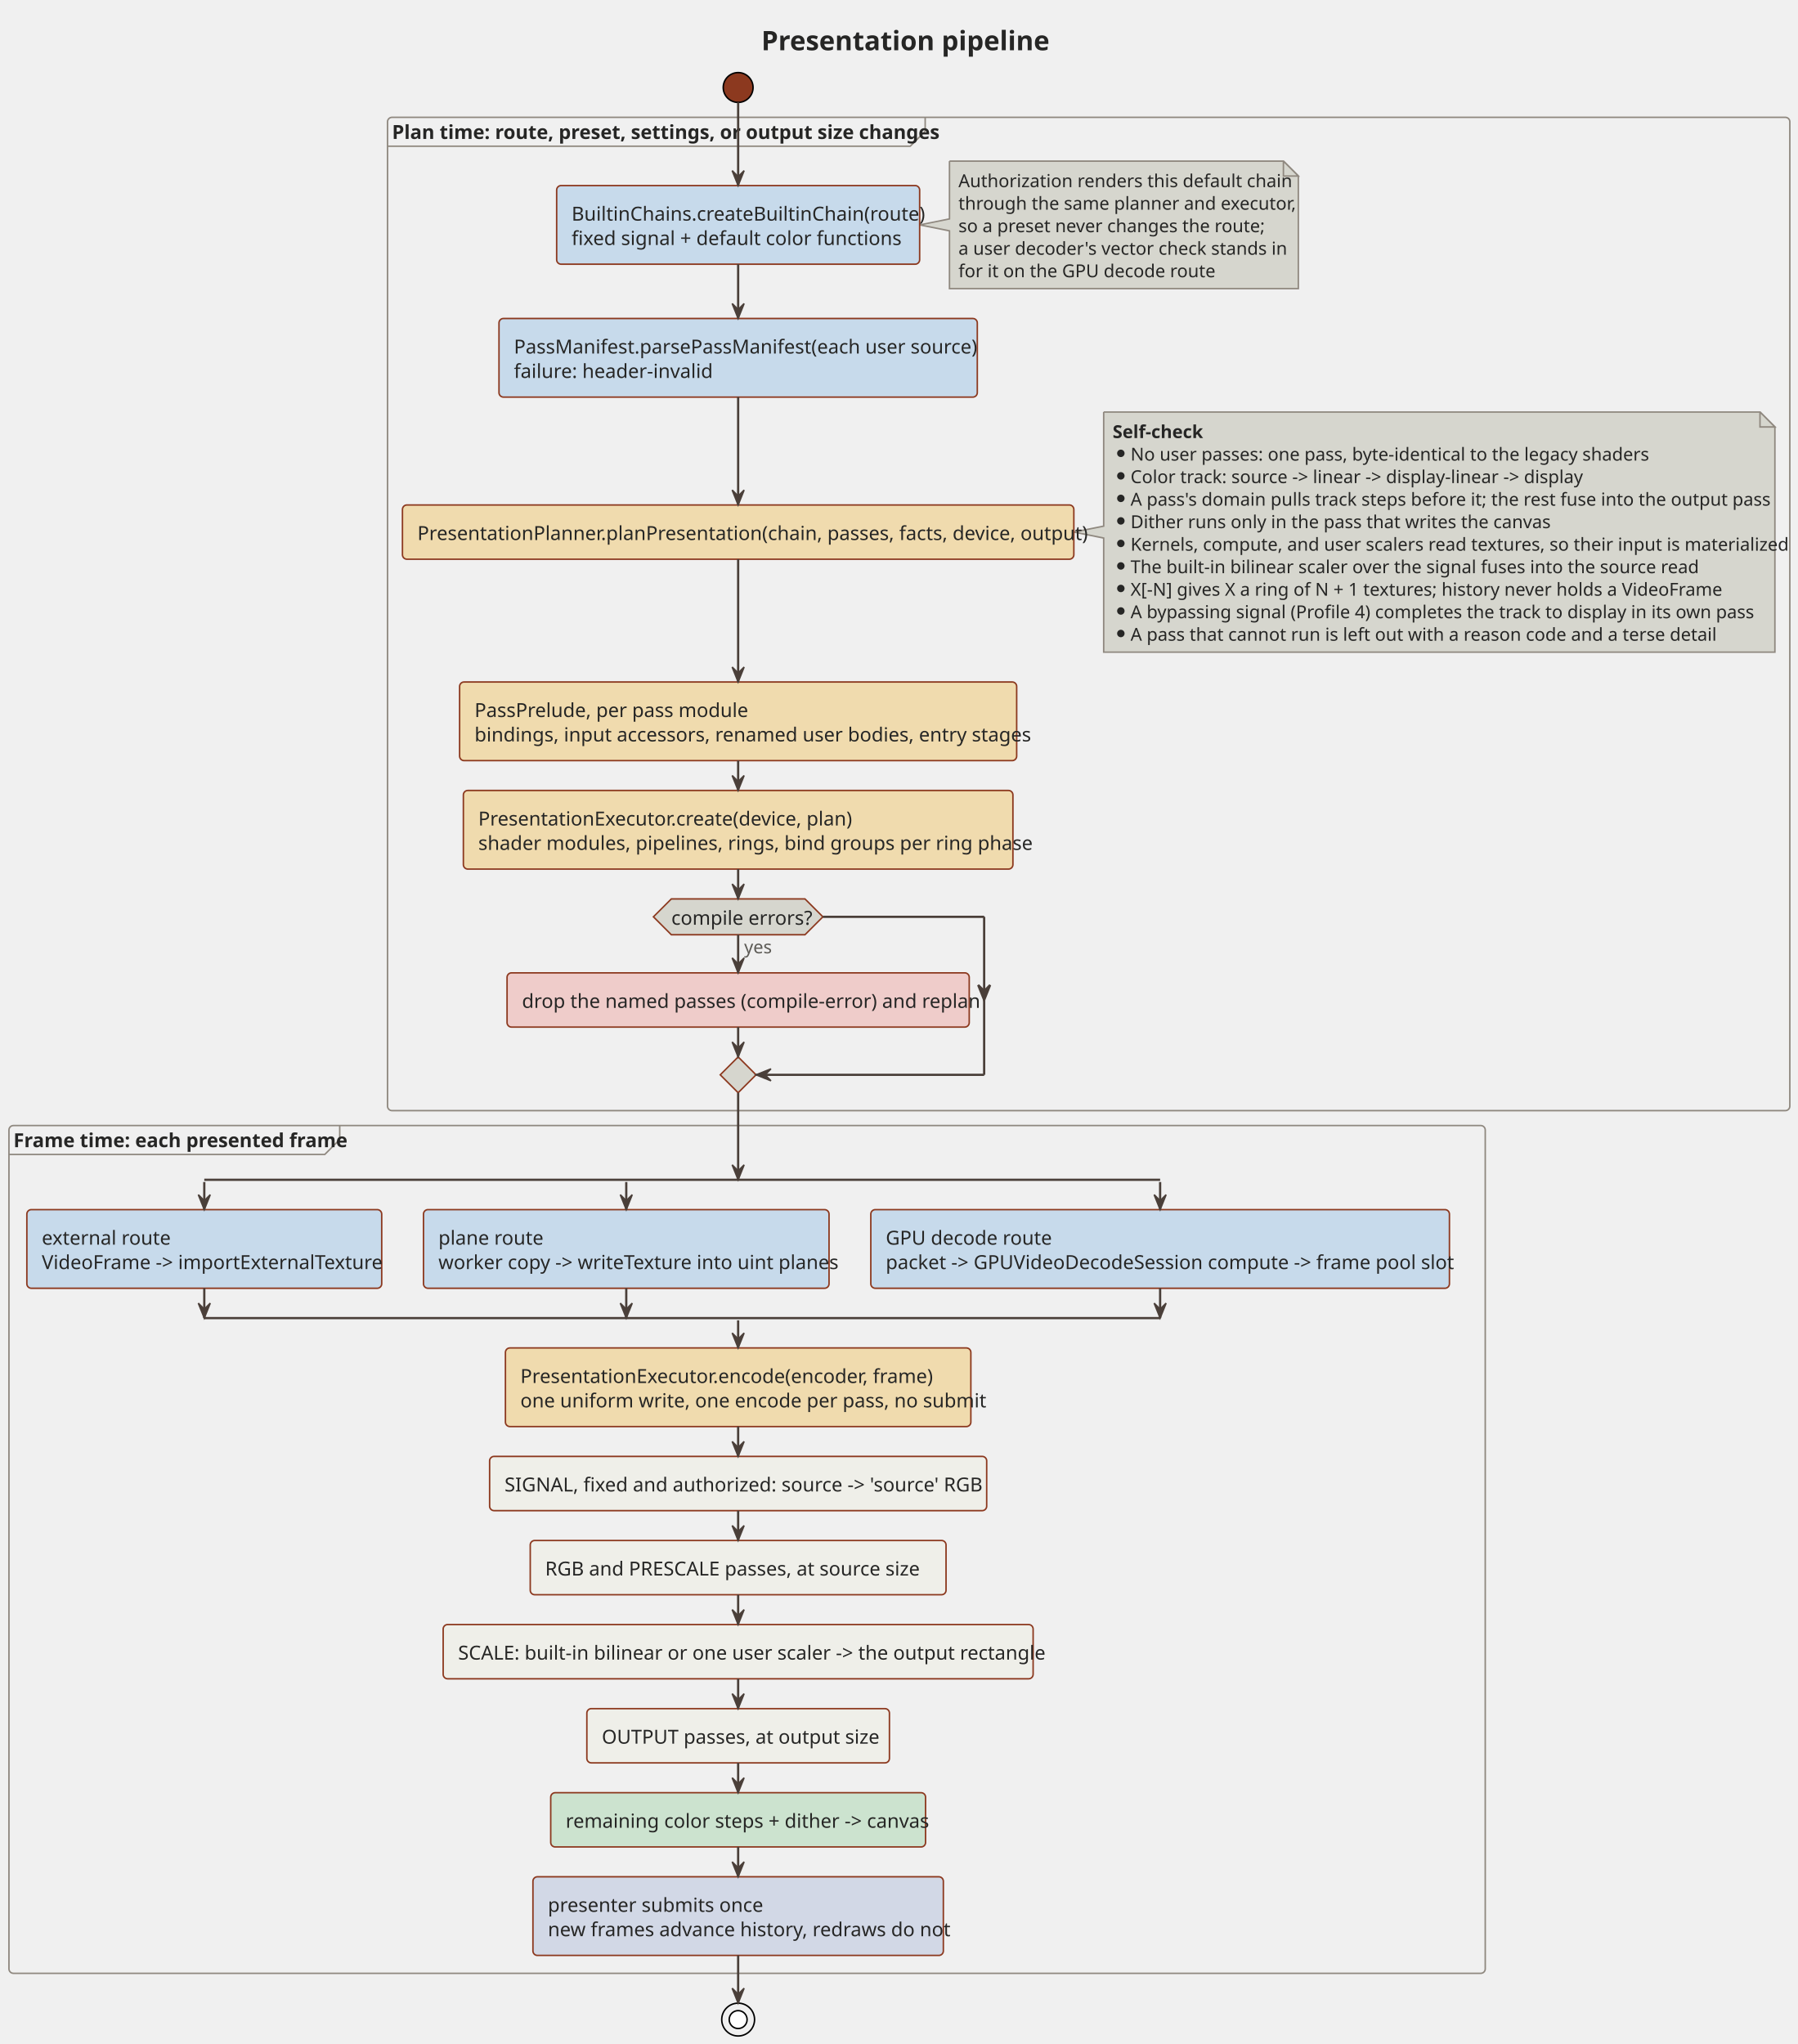
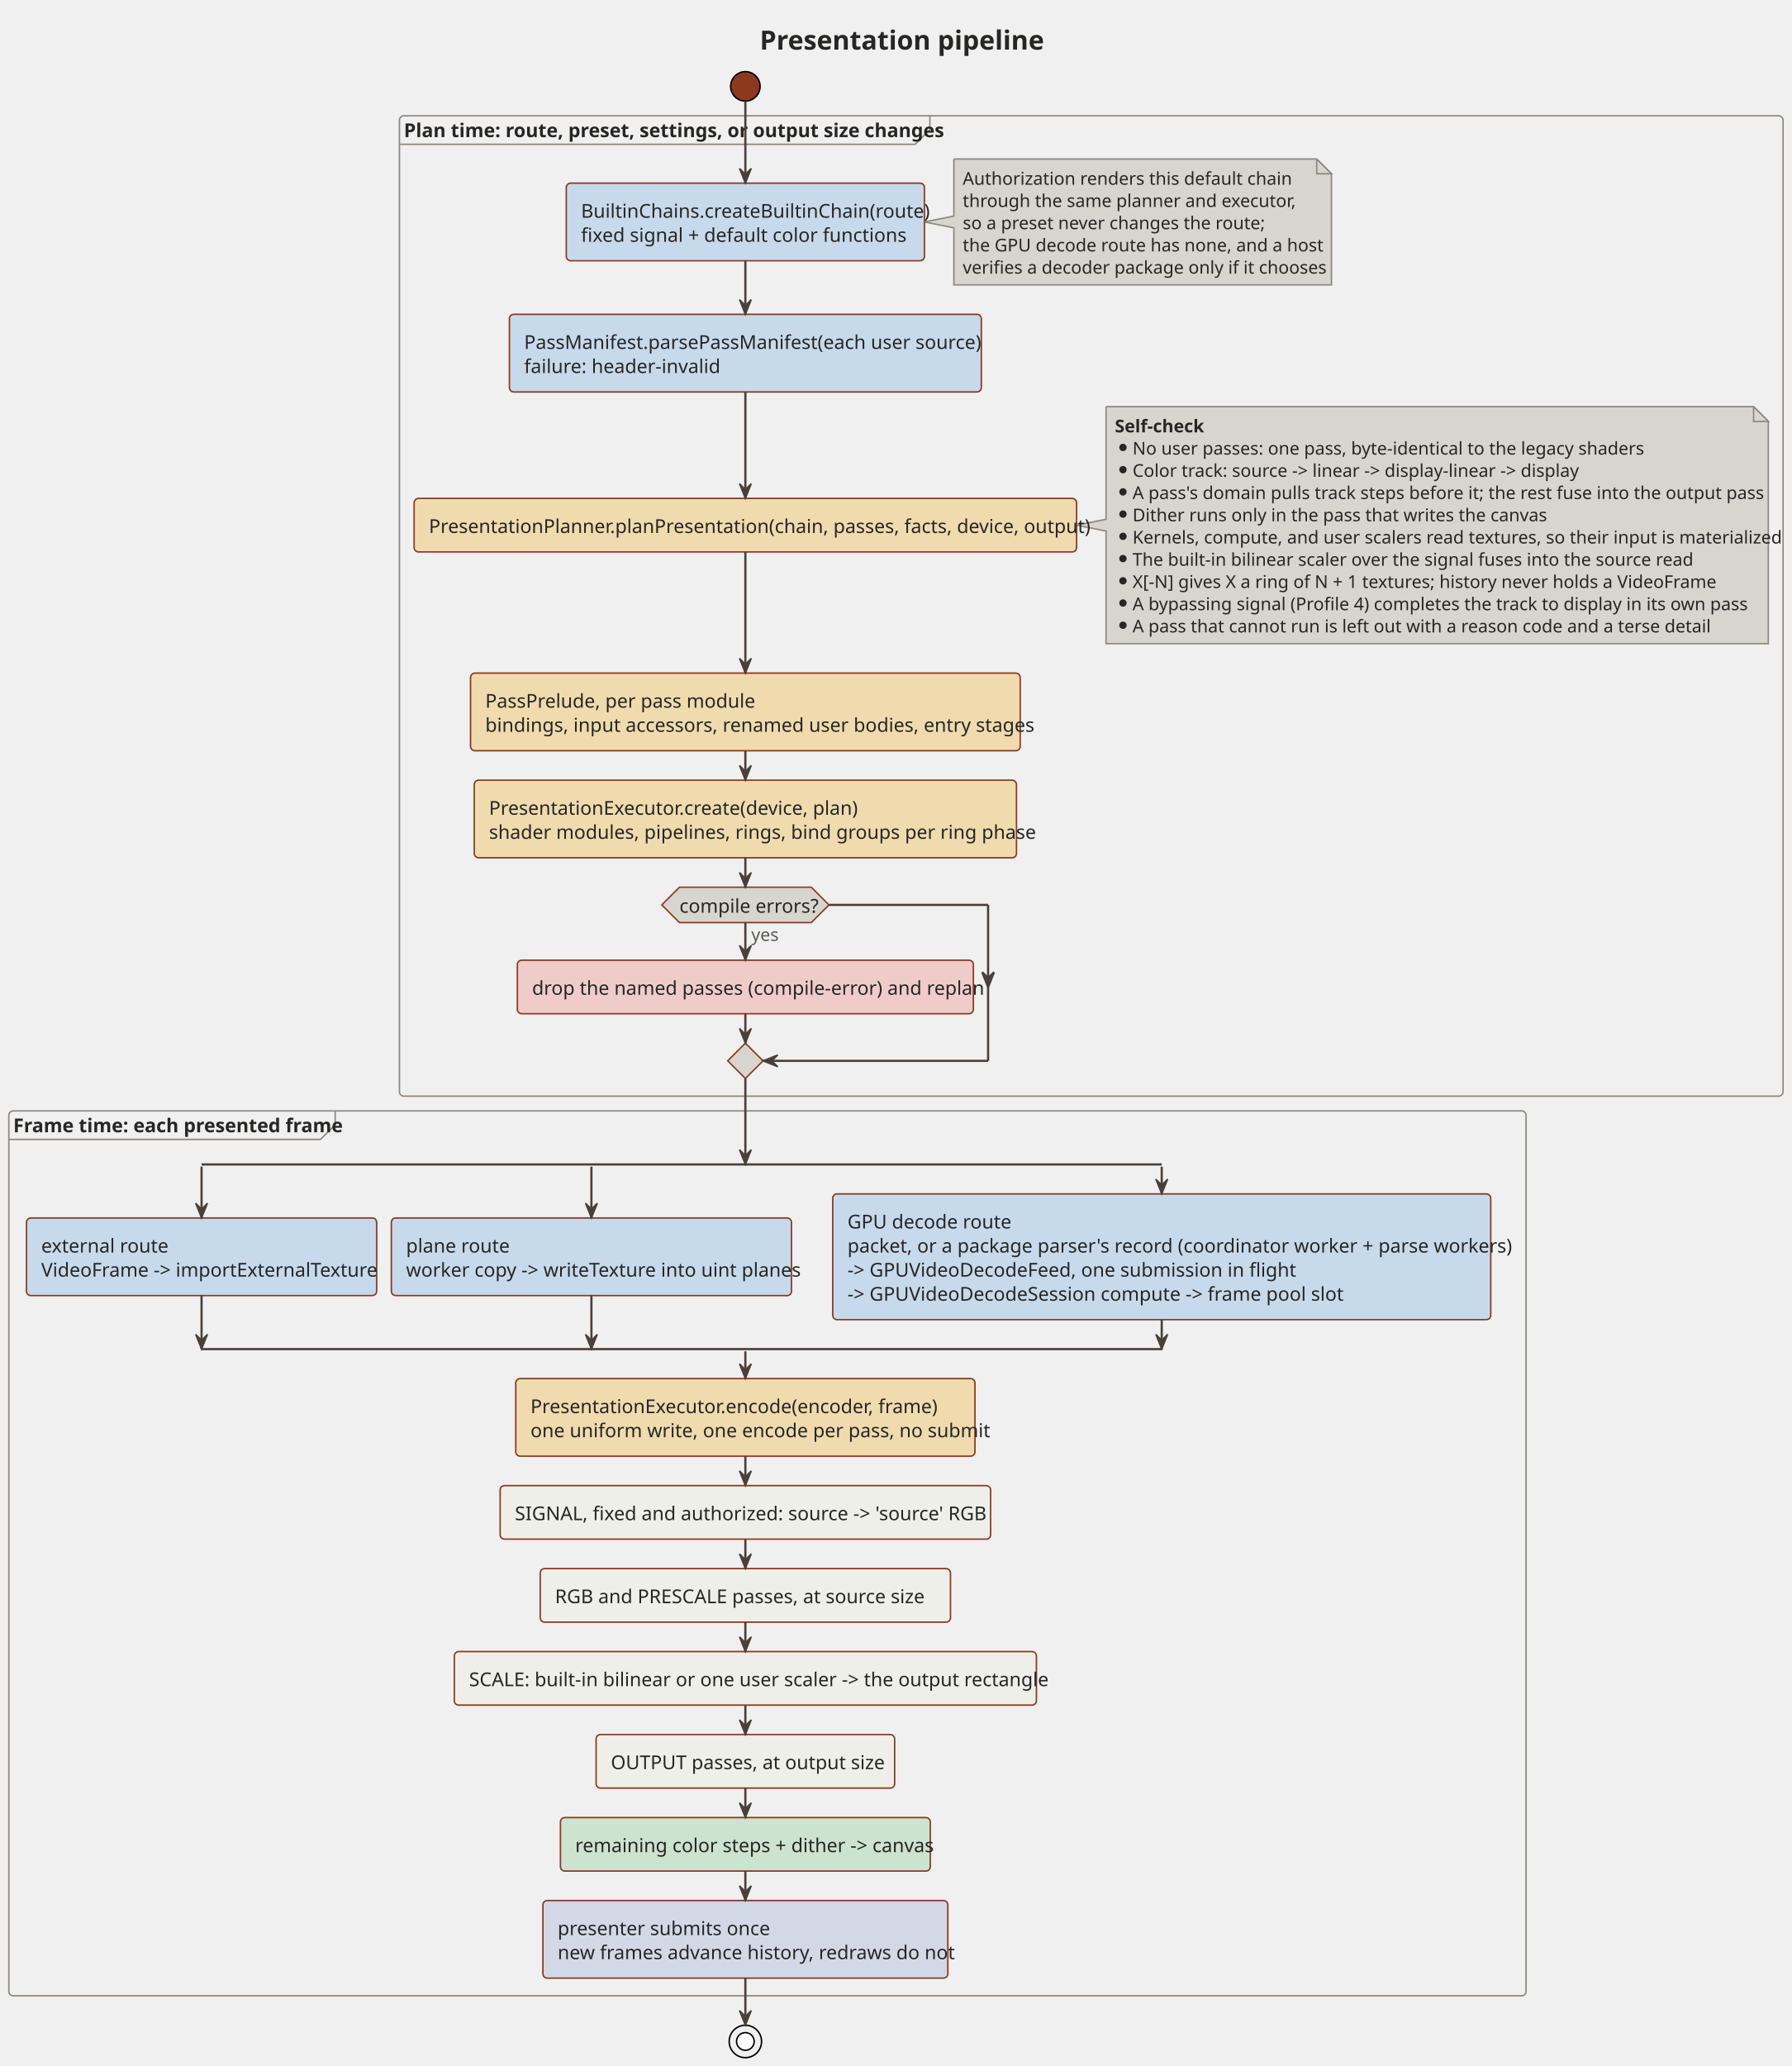
- <svg xmlns="http://www.w3.org/2000/svg" contentStyleType="text/css" data-diagram-type="ACTIVITY" height="1370px" preserveAspectRatio="none" style="width:1205px;height:1370px;" version="1.1" viewBox="0 0 1205 1370" width="1205px" zoomAndPan="magnify">
+ <svg xmlns="http://www.w3.org/2000/svg" contentStyleType="text/css" data-diagram-type="ACTIVITY" height="1403px" preserveAspectRatio="none" style="width:1217px;height:1403px;" version="1.1" viewBox="0 0 1217 1403" width="1217px" zoomAndPan="magnify">
  <defs />
  <g>
    <g class="title" data-source-line="3">
-       <text fill="#262625" font-family="sans-serif" font-size="18" font-weight="bold" lengthAdjust="spacing" textLength="182.039" x="510.267" y="33.685">Presentation pipeline</text>
+       <text fill="#262625" font-family="sans-serif" font-size="18" font-weight="bold" lengthAdjust="spacing" textLength="182.039" x="516.059" y="33.685">Presentation pipeline</text>
    </g>
-     <ellipse cx="494.72" cy="58.641" fill="#8C391F" rx="10" ry="10" style="stroke:#000000;stroke-width:1;" />
-     <rect fill="none" height="665.766" rx="3" ry="3" style="stroke:#8F887F;stroke-width:1;" width="939.843" x="259.731" y="78.641" />
-     <path d="M620.071,78.641 L620.071,87.992 L610.071,97.992 L259.731,97.992" fill="none" style="stroke:#8F887F;stroke-width:1;" />
-     <text fill="#262625" font-family="sans-serif" font-size="13" font-weight="bold" lengthAdjust="spacing" textLength="350.34" x="262.731" y="93.136">Plan time: route, preset, settings, or output size changes</text>
-     <path d="M636.359,107.992 L636.359,146.727 L616.359,150.727 L636.359,154.727 L636.359,193.461 A0,0 0 0 0 636.359,193.461 L870.166,193.461 A0,0 0 0 0 870.166,193.461 L870.166,117.992 L860.166,107.992 L636.359,107.992 A0,0 0 0 0 636.359,107.992" fill="#D6D6CE" style="stroke:#8F887F;stroke-width:1;" />
-     <path d="M860.166,107.992 L860.166,117.992 L870.166,117.992 L860.166,107.992" fill="#D6D6CE" style="stroke:#8F887F;stroke-width:1;" />
-     <text fill="#262625" font-family="sans-serif" font-size="12" lengthAdjust="spacing" textLength="207.457" x="642.359" y="125.449">Authorization renders this default chain</text>
-     <text fill="#262625" font-family="sans-serif" font-size="12" lengthAdjust="spacing" textLength="212.807" x="642.359" y="140.543">through the same planner and executor,</text>
-     <text fill="#262625" font-family="sans-serif" font-size="12" lengthAdjust="spacing" textLength="195.457" x="642.359" y="155.637">so a preset never changes the route;</text>
-     <text fill="#262625" font-family="sans-serif" font-size="12" lengthAdjust="spacing" textLength="210.398" x="642.359" y="170.731">a user decoder's vector check stands in</text>
-     <text fill="#262625" font-family="sans-serif" font-size="12" lengthAdjust="spacing" textLength="162.762" x="642.359" y="185.824">for it on the GPU decode route</text>
-     <rect fill="#C7DAEB" height="52.703" rx="3" ry="3" style="stroke:#8C391F;stroke-width:1;" width="243.279" x="373.081" y="124.375" />
-     <text fill="#262625" font-family="sans-serif" font-size="13" lengthAdjust="spacing" textLength="223.279" x="383.081" y="147.87">BuiltinChains.createBuiltinChain(route)</text>
-     <text fill="#262625" font-family="sans-serif" font-size="13" lengthAdjust="spacing" textLength="206.318" x="383.081" y="164.222">fixed signal + default color functions</text>
-     <rect fill="#C7DAEB" height="52.703" rx="3" ry="3" style="stroke:#8C391F;stroke-width:1;" width="320.574" x="334.433" y="213.461" />
-     <text fill="#262625" font-family="sans-serif" font-size="13" lengthAdjust="spacing" textLength="300.574" x="344.433" y="236.956">PassManifest.parsePassManifest(each user source)</text>
-     <text fill="#262625" font-family="sans-serif" font-size="13" lengthAdjust="spacing" textLength="124.293" x="344.433" y="253.308">failure: header-invalid</text>
-     <path d="M739.709,276.164 L739.709,352.633 L719.709,356.633 L739.709,360.633 L739.709,437.102 A0,0 0 0 0 739.709,437.102 L1189.574,437.102 A0,0 0 0 0 1189.574,437.102 L1189.574,286.164 L1179.574,276.164 L739.709,276.164 A0,0 0 0 0 739.709,276.164" fill="#D6D6CE" style="stroke:#8F887F;stroke-width:1;" />
-     <path d="M1179.574,276.164 L1179.574,286.164 L1189.574,286.164 L1179.574,276.164" fill="#D6D6CE" style="stroke:#8F887F;stroke-width:1;" />
-     <text fill="#262625" font-family="sans-serif" font-size="12" font-weight="bold" lengthAdjust="spacing" textLength="60.029" x="745.709" y="293.621">Self-check</text>
-     <ellipse cx="751.209" cy="303.852" fill="#262625" rx="2.5" ry="2.5" />
-     <text fill="#262625" font-family="sans-serif" font-size="12" lengthAdjust="spacing" textLength="333.522" x="757.709" y="308.715">No user passes: one pass, byte-identical to the legacy shaders</text>
-     <ellipse cx="751.209" cy="318.945" fill="#262625" rx="2.5" ry="2.5" />
-     <text fill="#262625" font-family="sans-serif" font-size="12" lengthAdjust="spacing" textLength="291.117" x="757.709" y="323.809">Color track: source -&gt; linear -&gt; display-linear -&gt; display</text>
-     <ellipse cx="751.209" cy="334.039" fill="#262625" rx="2.5" ry="2.5" />
-     <text fill="#262625" font-family="sans-serif" font-size="12" lengthAdjust="spacing" textLength="404.508" x="757.709" y="338.902">A pass's domain pulls track steps before it; the rest fuse into the output pass</text>
-     <ellipse cx="751.209" cy="349.133" fill="#262625" rx="2.5" ry="2.5" />
-     <text fill="#262625" font-family="sans-serif" font-size="12" lengthAdjust="spacing" textLength="264.797" x="757.709" y="353.996">Dither runs only in the pass that writes the canvas</text>
-     <ellipse cx="751.209" cy="364.227" fill="#262625" rx="2.5" ry="2.5" />
-     <text fill="#262625" font-family="sans-serif" font-size="12" lengthAdjust="spacing" textLength="416.865" x="757.709" y="369.09">Kernels, compute, and user scalers read textures, so their input is materialized</text>
-     <ellipse cx="751.209" cy="379.32" fill="#262625" rx="2.5" ry="2.5" />
-     <text fill="#262625" font-family="sans-serif" font-size="12" lengthAdjust="spacing" textLength="359.525" x="757.709" y="384.184">The built-in bilinear scaler over the signal fuses into the source read</text>
-     <ellipse cx="751.209" cy="394.414" fill="#262625" rx="2.5" ry="2.5" />
-     <text fill="#262625" font-family="sans-serif" font-size="12" lengthAdjust="spacing" textLength="381.17" x="757.709" y="399.277">X[-N] gives X a ring of N + 1 textures; history never holds a VideoFrame</text>
-     <ellipse cx="751.209" cy="409.508" fill="#262625" rx="2.5" ry="2.5" />
-     <text fill="#262625" font-family="sans-serif" font-size="12" lengthAdjust="spacing" textLength="398.853" x="757.709" y="414.371">A bypassing signal (Profile 4) completes the track to display in its own pass</text>
-     <ellipse cx="751.209" cy="424.602" fill="#262625" rx="2.5" ry="2.5" />
-     <text fill="#262625" font-family="sans-serif" font-size="12" lengthAdjust="spacing" textLength="370.893" x="757.709" y="429.465">A pass that cannot run is left out with a reason code and a terse detail</text>
-     <rect fill="#F0DBAE" height="36.352" rx="3" ry="3" style="stroke:#8C391F;stroke-width:1;" width="449.978" x="269.731" y="338.457" />
-     <text fill="#262625" font-family="sans-serif" font-size="13" lengthAdjust="spacing" textLength="429.978" x="279.731" y="361.952">PresentationPlanner.planPresentation(chain, passes, facts, device, output)</text>
-     <rect fill="#F0DBAE" height="52.703" rx="3" ry="3" style="stroke:#8C391F;stroke-width:1;" width="373.361" x="308.039" y="457.102" />
-     <text fill="#262625" font-family="sans-serif" font-size="13" lengthAdjust="spacing" textLength="177.042" x="318.039" y="480.597">PassPrelude, per pass module</text>
-     <text fill="#262625" font-family="sans-serif" font-size="13" lengthAdjust="spacing" textLength="353.361" x="318.039" y="496.948">bindings, input accessors, renamed user bodies, entry stages</text>
-     <rect fill="#F0DBAE" height="52.703" rx="3" ry="3" style="stroke:#8C391F;stroke-width:1;" width="368.321" x="310.559" y="529.805" />
-     <text fill="#262625" font-family="sans-serif" font-size="13" lengthAdjust="spacing" textLength="242.074" x="320.559" y="553.3">PresentationExecutor.create(device, plan)</text>
-     <text fill="#262625" font-family="sans-serif" font-size="13" lengthAdjust="spacing" textLength="348.321" x="320.559" y="569.651">shader modules, pipelines, rings, bind groups per ring phase</text>
-     <rect fill="#EFCCCA" height="36.352" rx="3" ry="3" style="stroke:#8C391F;stroke-width:1;" width="309.758" x="339.841" y="652.055" />
-     <text fill="#262625" font-family="sans-serif" font-size="13" lengthAdjust="spacing" textLength="289.758" x="349.841" y="675.55">drop the named passes (compile-error) and replan</text>
-     <polygon fill="#D6D6CE" points="449.928,602.508,539.512,602.508,551.512,614.508,539.512,626.508,449.928,626.508,437.928,614.508,449.928,602.508" style="stroke:#8C391F;stroke-width:1;" />
-     <text fill="#5C5A55" font-family="sans-serif" font-size="12" lengthAdjust="spacing" textLength="18.674" x="498.72" y="638.965">yes</text>
-     <text fill="#262625" font-family="sans-serif" font-size="13" lengthAdjust="spacing" textLength="89.585" x="449.928" y="619.827">compile errors?</text>
-     <polygon fill="#D6D6CE" points="494.72,708.406,506.72,720.406,494.72,732.406,482.72,720.406,494.72,708.406" style="stroke:#8C391F;stroke-width:1;" />
-     <rect fill="none" height="568.219" rx="3" ry="3" style="stroke:#8F887F;stroke-width:1;" width="989.44" x="6" y="754.406" />
+     <ellipse cx="506.303" cy="58.641" fill="#8C391F" rx="10" ry="10" style="stroke:#000000;stroke-width:1;" />
+     <rect fill="none" height="665.766" rx="3" ry="3" style="stroke:#8F887F;stroke-width:1;" width="939.843" x="271.315" y="78.641" />
+     <path d="M631.654,78.641 L631.654,87.992 L621.654,97.992 L271.315,97.992" fill="none" style="stroke:#8F887F;stroke-width:1;" />
+     <text fill="#262625" font-family="sans-serif" font-size="13" font-weight="bold" lengthAdjust="spacing" textLength="350.34" x="274.315" y="93.136">Plan time: route, preset, settings, or output size changes</text>
+     <path d="M647.943,107.992 L647.943,146.727 L627.943,150.727 L647.943,154.727 L647.943,193.461 A0,0 0 0 0 647.943,193.461 L904.408,193.461 A0,0 0 0 0 904.408,193.461 L904.408,117.992 L894.408,107.992 L647.943,107.992 A0,0 0 0 0 647.943,107.992" fill="#D6D6CE" style="stroke:#8F887F;stroke-width:1;" />
+     <path d="M894.408,107.992 L894.408,117.992 L904.408,117.992 L894.408,107.992" fill="#D6D6CE" style="stroke:#8F887F;stroke-width:1;" />
+     <text fill="#262625" font-family="sans-serif" font-size="12" lengthAdjust="spacing" textLength="207.457" x="653.943" y="125.449">Authorization renders this default chain</text>
+     <text fill="#262625" font-family="sans-serif" font-size="12" lengthAdjust="spacing" textLength="212.807" x="653.943" y="140.543">through the same planner and executor,</text>
+     <text fill="#262625" font-family="sans-serif" font-size="12" lengthAdjust="spacing" textLength="195.457" x="653.943" y="155.637">so a preset never changes the route;</text>
+     <text fill="#262625" font-family="sans-serif" font-size="12" lengthAdjust="spacing" textLength="234.832" x="653.943" y="170.731">the GPU decode route has none, and a host</text>
+     <text fill="#262625" font-family="sans-serif" font-size="12" lengthAdjust="spacing" textLength="235.465" x="653.943" y="185.824">verifies a decoder package only if it chooses</text>
+     <rect fill="#C7DAEB" height="52.703" rx="3" ry="3" style="stroke:#8C391F;stroke-width:1;" width="243.279" x="384.664" y="124.375" />
+     <text fill="#262625" font-family="sans-serif" font-size="13" lengthAdjust="spacing" textLength="223.279" x="394.664" y="147.87">BuiltinChains.createBuiltinChain(route)</text>
+     <text fill="#262625" font-family="sans-serif" font-size="13" lengthAdjust="spacing" textLength="206.318" x="394.664" y="164.222">fixed signal + default color functions</text>
+     <rect fill="#C7DAEB" height="52.703" rx="3" ry="3" style="stroke:#8C391F;stroke-width:1;" width="320.574" x="346.016" y="213.461" />
+     <text fill="#262625" font-family="sans-serif" font-size="13" lengthAdjust="spacing" textLength="300.574" x="356.016" y="236.956">PassManifest.parsePassManifest(each user source)</text>
+     <text fill="#262625" font-family="sans-serif" font-size="13" lengthAdjust="spacing" textLength="124.293" x="356.016" y="253.308">failure: header-invalid</text>
+     <path d="M751.292,276.164 L751.292,352.633 L731.292,356.633 L751.292,360.633 L751.292,437.102 A0,0 0 0 0 751.292,437.102 L1201.157,437.102 A0,0 0 0 0 1201.157,437.102 L1201.157,286.164 L1191.157,276.164 L751.292,276.164 A0,0 0 0 0 751.292,276.164" fill="#D6D6CE" style="stroke:#8F887F;stroke-width:1;" />
+     <path d="M1191.157,276.164 L1191.157,286.164 L1201.157,286.164 L1191.157,276.164" fill="#D6D6CE" style="stroke:#8F887F;stroke-width:1;" />
+     <text fill="#262625" font-family="sans-serif" font-size="12" font-weight="bold" lengthAdjust="spacing" textLength="60.029" x="757.292" y="293.621">Self-check</text>
+     <ellipse cx="762.792" cy="303.852" fill="#262625" rx="2.5" ry="2.5" />
+     <text fill="#262625" font-family="sans-serif" font-size="12" lengthAdjust="spacing" textLength="333.522" x="769.292" y="308.715">No user passes: one pass, byte-identical to the legacy shaders</text>
+     <ellipse cx="762.792" cy="318.945" fill="#262625" rx="2.5" ry="2.5" />
+     <text fill="#262625" font-family="sans-serif" font-size="12" lengthAdjust="spacing" textLength="291.117" x="769.292" y="323.809">Color track: source -&gt; linear -&gt; display-linear -&gt; display</text>
+     <ellipse cx="762.792" cy="334.039" fill="#262625" rx="2.5" ry="2.5" />
+     <text fill="#262625" font-family="sans-serif" font-size="12" lengthAdjust="spacing" textLength="404.508" x="769.292" y="338.902">A pass's domain pulls track steps before it; the rest fuse into the output pass</text>
+     <ellipse cx="762.792" cy="349.133" fill="#262625" rx="2.5" ry="2.5" />
+     <text fill="#262625" font-family="sans-serif" font-size="12" lengthAdjust="spacing" textLength="264.797" x="769.292" y="353.996">Dither runs only in the pass that writes the canvas</text>
+     <ellipse cx="762.792" cy="364.227" fill="#262625" rx="2.5" ry="2.5" />
+     <text fill="#262625" font-family="sans-serif" font-size="12" lengthAdjust="spacing" textLength="416.865" x="769.292" y="369.09">Kernels, compute, and user scalers read textures, so their input is materialized</text>
+     <ellipse cx="762.792" cy="379.32" fill="#262625" rx="2.5" ry="2.5" />
+     <text fill="#262625" font-family="sans-serif" font-size="12" lengthAdjust="spacing" textLength="359.525" x="769.292" y="384.184">The built-in bilinear scaler over the signal fuses into the source read</text>
+     <ellipse cx="762.792" cy="394.414" fill="#262625" rx="2.5" ry="2.5" />
+     <text fill="#262625" font-family="sans-serif" font-size="12" lengthAdjust="spacing" textLength="381.17" x="769.292" y="399.277">X[-N] gives X a ring of N + 1 textures; history never holds a VideoFrame</text>
+     <ellipse cx="762.792" cy="409.508" fill="#262625" rx="2.5" ry="2.5" />
+     <text fill="#262625" font-family="sans-serif" font-size="12" lengthAdjust="spacing" textLength="398.853" x="769.292" y="414.371">A bypassing signal (Profile 4) completes the track to display in its own pass</text>
+     <ellipse cx="762.792" cy="424.602" fill="#262625" rx="2.5" ry="2.5" />
+     <text fill="#262625" font-family="sans-serif" font-size="12" lengthAdjust="spacing" textLength="370.893" x="769.292" y="429.465">A pass that cannot run is left out with a reason code and a terse detail</text>
+     <rect fill="#F0DBAE" height="36.352" rx="3" ry="3" style="stroke:#8C391F;stroke-width:1;" width="449.978" x="281.315" y="338.457" />
+     <text fill="#262625" font-family="sans-serif" font-size="13" lengthAdjust="spacing" textLength="429.978" x="291.315" y="361.952">PresentationPlanner.planPresentation(chain, passes, facts, device, output)</text>
+     <rect fill="#F0DBAE" height="52.703" rx="3" ry="3" style="stroke:#8C391F;stroke-width:1;" width="373.361" x="319.623" y="457.102" />
+     <text fill="#262625" font-family="sans-serif" font-size="13" lengthAdjust="spacing" textLength="177.042" x="329.623" y="480.597">PassPrelude, per pass module</text>
+     <text fill="#262625" font-family="sans-serif" font-size="13" lengthAdjust="spacing" textLength="353.361" x="329.623" y="496.948">bindings, input accessors, renamed user bodies, entry stages</text>
+     <rect fill="#F0DBAE" height="52.703" rx="3" ry="3" style="stroke:#8C391F;stroke-width:1;" width="368.321" x="322.143" y="529.805" />
+     <text fill="#262625" font-family="sans-serif" font-size="13" lengthAdjust="spacing" textLength="242.074" x="332.143" y="553.3">PresentationExecutor.create(device, plan)</text>
+     <text fill="#262625" font-family="sans-serif" font-size="13" lengthAdjust="spacing" textLength="348.321" x="332.143" y="569.651">shader modules, pipelines, rings, bind groups per ring phase</text>
+     <rect fill="#EFCCCA" height="36.352" rx="3" ry="3" style="stroke:#8C391F;stroke-width:1;" width="309.758" x="351.424" y="652.055" />
+     <text fill="#262625" font-family="sans-serif" font-size="13" lengthAdjust="spacing" textLength="289.758" x="361.424" y="675.55">drop the named passes (compile-error) and replan</text>
+     <polygon fill="#D6D6CE" points="461.511,602.508,551.096,602.508,563.096,614.508,551.096,626.508,461.511,626.508,449.511,614.508,461.511,602.508" style="stroke:#8C391F;stroke-width:1;" />
+     <text fill="#5C5A55" font-family="sans-serif" font-size="12" lengthAdjust="spacing" textLength="18.674" x="510.303" y="638.965">yes</text>
+     <text fill="#262625" font-family="sans-serif" font-size="13" lengthAdjust="spacing" textLength="89.585" x="461.511" y="619.827">compile errors?</text>
+     <polygon fill="#D6D6CE" points="506.303,708.406,518.303,720.406,506.303,732.406,494.303,720.406,506.303,708.406" style="stroke:#8C391F;stroke-width:1;" />
+     <rect fill="none" height="600.922" rx="3" ry="3" style="stroke:#8F887F;stroke-width:1;" width="1030.606" x="6" y="754.406" />
    <path d="M227.694,754.406 L227.694,763.758 L217.694,773.758 L6,773.758" fill="none" style="stroke:#8F887F;stroke-width:1;" />
    <text fill="#262625" font-family="sans-serif" font-size="13" font-weight="bold" lengthAdjust="spacing" textLength="211.694" x="9" y="768.901">Frame time: each presented frame</text>
-     <line style="stroke:#4A3F39;stroke-width:1.5;" x1="136.916" x2="777.539" y1="790.758" y2="790.758" />
-     <rect fill="#C7DAEB" height="52.703" rx="3" ry="3" style="stroke:#8C391F;stroke-width:1;" width="237.833" x="18" y="810.758" />
-     <text fill="#262625" font-family="sans-serif" font-size="13" lengthAdjust="spacing" textLength="79.492" x="28" y="834.253">external route</text>
-     <text fill="#262625" font-family="sans-serif" font-size="13" lengthAdjust="spacing" textLength="217.833" x="28" y="850.605">VideoFrame -&gt; importExternalTexture</text>
-     <rect fill="#C7DAEB" height="52.703" rx="3" ry="3" style="stroke:#8C391F;stroke-width:1;" width="271.805" x="283.832" y="810.758" />
-     <text fill="#262625" font-family="sans-serif" font-size="13" lengthAdjust="spacing" textLength="65.051" x="293.832" y="834.253">plane route</text>
-     <text fill="#262625" font-family="sans-serif" font-size="13" lengthAdjust="spacing" textLength="251.805" x="293.832" y="850.605">worker copy -&gt; writeTexture into uint planes</text>
-     <rect fill="#C7DAEB" height="52.703" rx="3" ry="3" style="stroke:#8C391F;stroke-width:1;" width="387.802" x="583.638" y="810.758" />
-     <text fill="#262625" font-family="sans-serif" font-size="13" lengthAdjust="spacing" textLength="107.675" x="593.638" y="834.253">GPU decode route</text>
-     <text fill="#262625" font-family="sans-serif" font-size="13" lengthAdjust="spacing" textLength="367.802" x="593.638" y="850.605">packet -&gt; GPUVideoDecodeSession compute -&gt; frame pool slot</text>
-     <line style="stroke:#4A3F39;stroke-width:1.5;" x1="136.916" x2="777.539" y1="883.461" y2="883.461" />
-     <rect fill="#F0DBAE" height="52.703" rx="3" ry="3" style="stroke:#8C391F;stroke-width:1;" width="311.941" x="338.749" y="903.461" />
-     <text fill="#262625" font-family="sans-serif" font-size="13" lengthAdjust="spacing" textLength="266.646" x="348.749" y="926.956">PresentationExecutor.encode(encoder, frame)</text>
-     <text fill="#262625" font-family="sans-serif" font-size="13" lengthAdjust="spacing" textLength="291.941" x="348.749" y="943.308">one uniform write, one encode per pass, no submit</text>
-     <rect fill="#EFEFE9" height="36.352" rx="3" ry="3" style="stroke:#8C391F;stroke-width:1;" width="333.143" x="328.149" y="976.164" />
-     <text fill="#262625" font-family="sans-serif" font-size="13" lengthAdjust="spacing" textLength="313.143" x="338.149" y="999.659">SIGNAL, fixed and authorized: source -&gt; 'source' RGB</text>
-     <rect fill="#EFEFE9" height="36.352" rx="3" ry="3" style="stroke:#8C391F;stroke-width:1;" width="278.673" x="355.383" y="1032.516" />
-     <text fill="#262625" font-family="sans-serif" font-size="13" lengthAdjust="spacing" textLength="258.673" x="365.383" y="1056.011">RGB and PRESCALE passes, at source size</text>
-     <rect fill="#EFEFE9" height="36.352" rx="3" ry="3" style="stroke:#8C391F;stroke-width:1;" width="395.4" x="297.02" y="1088.867" />
-     <text fill="#262625" font-family="sans-serif" font-size="13" lengthAdjust="spacing" textLength="375.4" x="307.02" y="1112.362">SCALE: built-in bilinear or one user scaler -&gt; the output rectangle</text>
-     <rect fill="#EFEFE9" height="36.352" rx="3" ry="3" style="stroke:#8C391F;stroke-width:1;" width="202.793" x="393.323" y="1145.219" />
-     <text fill="#262625" font-family="sans-serif" font-size="13" lengthAdjust="spacing" textLength="182.793" x="403.323" y="1168.714">OUTPUT passes, at output size</text>
-     <rect fill="#CCE3CF" height="36.352" rx="3" ry="3" style="stroke:#8C391F;stroke-width:1;" width="251.226" x="369.107" y="1201.57" />
-     <text fill="#262625" font-family="sans-serif" font-size="13" lengthAdjust="spacing" textLength="231.226" x="379.107" y="1225.065">remaining color steps + dither -&gt; canvas</text>
-     <rect fill="#D2D8E6" height="52.703" rx="3" ry="3" style="stroke:#8C391F;stroke-width:1;" width="275.068" x="357.186" y="1257.922" />
-     <text fill="#262625" font-family="sans-serif" font-size="13" lengthAdjust="spacing" textLength="135.123" x="367.186" y="1281.417">presenter submits once</text>
-     <text fill="#262625" font-family="sans-serif" font-size="13" lengthAdjust="spacing" textLength="255.068" x="367.186" y="1297.769">new frames advance history, redraws do not</text>
-     <ellipse cx="494.72" cy="1353.625" fill="none" rx="11" ry="11" style="stroke:#000000;stroke-width:1;" />
-     <ellipse cx="494.72" cy="1353.625" fill="#FFFFFF" rx="6" ry="6" style="stroke:#000000;stroke-width:1;" />
-     <line style="stroke:#4A3F39;stroke-width:1.5;" x1="494.72" x2="494.72" y1="177.078" y2="213.461" />
-     <polygon fill="#4A3F39" points="490.72,203.461,494.72,213.461,498.72,203.461,494.72,207.461" style="stroke:#4A3F39;stroke-width:1;" />
-     <line style="stroke:#4A3F39;stroke-width:1.5;" x1="494.72" x2="494.72" y1="266.164" y2="338.457" />
-     <polygon fill="#4A3F39" points="490.72,328.457,494.72,338.457,498.72,328.457,494.72,332.457" style="stroke:#4A3F39;stroke-width:1;" />
-     <line style="stroke:#4A3F39;stroke-width:1.5;" x1="494.72" x2="494.72" y1="374.809" y2="457.102" />
-     <polygon fill="#4A3F39" points="490.72,447.102,494.72,457.102,498.72,447.102,494.72,451.102" style="stroke:#4A3F39;stroke-width:1;" />
-     <line style="stroke:#4A3F39;stroke-width:1.5;" x1="494.72" x2="494.72" y1="509.805" y2="529.805" />
-     <polygon fill="#4A3F39" points="490.72,519.805,494.72,529.805,498.72,519.805,494.72,523.805" style="stroke:#4A3F39;stroke-width:1;" />
-     <line style="stroke:#4A3F39;stroke-width:1.5;" x1="494.72" x2="494.72" y1="626.508" y2="652.055" />
-     <polygon fill="#4A3F39" points="490.72,642.055,494.72,652.055,498.72,642.055,494.72,646.055" style="stroke:#4A3F39;stroke-width:1;" />
-     <line style="stroke:#4A3F39;stroke-width:1.5;" x1="551.512" x2="659.599" y1="614.508" y2="614.508" />
-     <polygon fill="#4A3F39" points="655.599,660.231,659.599,670.231,663.599,660.231,659.599,664.231" style="stroke:#4A3F39;stroke-width:1.5;" />
-     <line style="stroke:#4A3F39;stroke-width:1.5;" x1="659.599" x2="659.599" y1="614.508" y2="720.406" />
-     <line style="stroke:#4A3F39;stroke-width:1.5;" x1="659.599" x2="506.72" y1="720.406" y2="720.406" />
-     <polygon fill="#4A3F39" points="516.72,716.406,506.72,720.406,516.72,724.406,512.72,720.406" style="stroke:#4A3F39;stroke-width:1;" />
-     <line style="stroke:#4A3F39;stroke-width:1.5;" x1="494.72" x2="494.72" y1="688.406" y2="708.406" />
-     <polygon fill="#4A3F39" points="490.72,698.406,494.72,708.406,498.72,698.406,494.72,702.406" style="stroke:#4A3F39;stroke-width:1;" />
-     <line style="stroke:#4A3F39;stroke-width:1.5;" x1="494.72" x2="494.72" y1="582.508" y2="602.508" />
-     <polygon fill="#4A3F39" points="490.72,592.508,494.72,602.508,498.72,592.508,494.72,596.508" style="stroke:#4A3F39;stroke-width:1;" />
-     <line style="stroke:#4A3F39;stroke-width:1.5;" x1="494.72" x2="494.72" y1="68.641" y2="124.375" />
-     <polygon fill="#4A3F39" points="490.72,114.375,494.72,124.375,498.72,114.375,494.72,118.375" style="stroke:#4A3F39;stroke-width:1;" />
-     <line style="stroke:#4A3F39;stroke-width:1.5;" x1="136.916" x2="136.916" y1="792.258" y2="810.758" />
-     <polygon fill="#4A3F39" points="132.916,800.758,136.916,810.758,140.916,800.758,136.916,804.758" style="stroke:#4A3F39;stroke-width:1;" />
-     <line style="stroke:#4A3F39;stroke-width:1.5;" x1="419.735" x2="419.735" y1="792.258" y2="810.758" />
-     <polygon fill="#4A3F39" points="415.735,800.758,419.735,810.758,423.735,800.758,419.735,804.758" style="stroke:#4A3F39;stroke-width:1;" />
-     <line style="stroke:#4A3F39;stroke-width:1.5;" x1="777.539" x2="777.539" y1="792.258" y2="810.758" />
-     <polygon fill="#4A3F39" points="773.539,800.758,777.539,810.758,781.539,800.758,777.539,804.758" style="stroke:#4A3F39;stroke-width:1;" />
-     <line style="stroke:#4A3F39;stroke-width:1.5;" x1="136.916" x2="136.916" y1="863.461" y2="883.461" />
-     <polygon fill="#4A3F39" points="132.916,873.461,136.916,883.461,140.916,873.461,136.916,877.461" style="stroke:#4A3F39;stroke-width:1;" />
-     <line style="stroke:#4A3F39;stroke-width:1.5;" x1="419.735" x2="419.735" y1="863.461" y2="883.461" />
-     <polygon fill="#4A3F39" points="415.735,873.461,419.735,883.461,423.735,873.461,419.735,877.461" style="stroke:#4A3F39;stroke-width:1;" />
-     <line style="stroke:#4A3F39;stroke-width:1.5;" x1="777.539" x2="777.539" y1="863.461" y2="883.461" />
-     <polygon fill="#4A3F39" points="773.539,873.461,777.539,883.461,781.539,873.461,777.539,877.461" style="stroke:#4A3F39;stroke-width:1;" />
-     <line style="stroke:#4A3F39;stroke-width:1.5;" x1="494.72" x2="494.72" y1="884.961" y2="903.461" />
-     <polygon fill="#4A3F39" points="490.72,893.461,494.72,903.461,498.72,893.461,494.72,897.461" style="stroke:#4A3F39;stroke-width:1;" />
-     <line style="stroke:#4A3F39;stroke-width:1.5;" x1="494.72" x2="494.72" y1="956.164" y2="976.164" />
-     <polygon fill="#4A3F39" points="490.72,966.164,494.72,976.164,498.72,966.164,494.72,970.164" style="stroke:#4A3F39;stroke-width:1;" />
-     <line style="stroke:#4A3F39;stroke-width:1.5;" x1="494.72" x2="494.72" y1="1012.516" y2="1032.516" />
-     <polygon fill="#4A3F39" points="490.72,1022.516,494.72,1032.516,498.72,1022.516,494.72,1026.516" style="stroke:#4A3F39;stroke-width:1;" />
-     <line style="stroke:#4A3F39;stroke-width:1.5;" x1="494.72" x2="494.72" y1="1068.867" y2="1088.867" />
-     <polygon fill="#4A3F39" points="490.72,1078.867,494.72,1088.867,498.72,1078.867,494.72,1082.867" style="stroke:#4A3F39;stroke-width:1;" />
-     <line style="stroke:#4A3F39;stroke-width:1.5;" x1="494.72" x2="494.72" y1="1125.219" y2="1145.219" />
-     <polygon fill="#4A3F39" points="490.72,1135.219,494.72,1145.219,498.72,1135.219,494.72,1139.219" style="stroke:#4A3F39;stroke-width:1;" />
-     <line style="stroke:#4A3F39;stroke-width:1.5;" x1="494.72" x2="494.72" y1="1181.57" y2="1201.57" />
-     <polygon fill="#4A3F39" points="490.72,1191.57,494.72,1201.57,498.72,1191.57,494.72,1195.57" style="stroke:#4A3F39;stroke-width:1;" />
-     <line style="stroke:#4A3F39;stroke-width:1.5;" x1="494.72" x2="494.72" y1="1237.922" y2="1257.922" />
-     <polygon fill="#4A3F39" points="490.72,1247.922,494.72,1257.922,498.72,1247.922,494.72,1251.922" style="stroke:#4A3F39;stroke-width:1;" />
-     <line style="stroke:#4A3F39;stroke-width:1.5;" x1="494.72" x2="494.72" y1="732.406" y2="790.758" />
-     <polygon fill="#4A3F39" points="490.72,780.758,494.72,790.758,498.72,780.758,494.72,784.758" style="stroke:#4A3F39;stroke-width:1;" />
-     <line style="stroke:#4A3F39;stroke-width:1.5;" x1="494.72" x2="494.72" y1="1310.625" y2="1342.625" />
-     <polygon fill="#4A3F39" points="490.72,1332.625,494.72,1342.625,498.72,1332.625,494.72,1336.625" style="stroke:#4A3F39;stroke-width:1;" />
+     <line style="stroke:#4A3F39;stroke-width:1.5;" x1="136.916" x2="789.122" y1="790.758" y2="790.758" />
+     <rect fill="#C7DAEB" height="52.703" rx="3" ry="3" style="stroke:#8C391F;stroke-width:1;" width="237.833" x="18" y="827.109" />
+     <text fill="#262625" font-family="sans-serif" font-size="13" lengthAdjust="spacing" textLength="79.492" x="28" y="850.605">external route</text>
+     <text fill="#262625" font-family="sans-serif" font-size="13" lengthAdjust="spacing" textLength="217.833" x="28" y="866.956">VideoFrame -&gt; importExternalTexture</text>
+     <rect fill="#C7DAEB" height="52.703" rx="3" ry="3" style="stroke:#8C391F;stroke-width:1;" width="271.805" x="265.832" y="827.109" />
+     <text fill="#262625" font-family="sans-serif" font-size="13" lengthAdjust="spacing" textLength="65.051" x="275.832" y="850.605">plane route</text>
+     <text fill="#262625" font-family="sans-serif" font-size="13" lengthAdjust="spacing" textLength="251.805" x="275.832" y="866.956">worker copy -&gt; writeTexture into uint planes</text>
+     <rect fill="#C7DAEB" height="85.406" rx="3" ry="3" style="stroke:#8C391F;stroke-width:1;" width="446.969" x="565.638" y="810.758" />
+     <text fill="#262625" font-family="sans-serif" font-size="13" lengthAdjust="spacing" textLength="107.675" x="575.638" y="834.253">GPU decode route</text>
+     <text fill="#262625" font-family="sans-serif" font-size="13" lengthAdjust="spacing" textLength="426.969" x="575.638" y="850.605">packet, or a package parser's record (coordinator worker + parse workers)</text>
+     <text fill="#262625" font-family="sans-serif" font-size="13" lengthAdjust="spacing" textLength="293.744" x="575.638" y="866.956">-&gt; GPUVideoDecodeFeed, one submission in flight</text>
+     <text fill="#262625" font-family="sans-serif" font-size="13" lengthAdjust="spacing" textLength="325.889" x="575.638" y="883.308">-&gt; GPUVideoDecodeSession compute -&gt; frame pool slot</text>
+     <line style="stroke:#4A3F39;stroke-width:1.5;" x1="136.916" x2="789.122" y1="916.164" y2="916.164" />
+     <rect fill="#F0DBAE" height="52.703" rx="3" ry="3" style="stroke:#8C391F;stroke-width:1;" width="311.941" x="350.332" y="936.164" />
+     <text fill="#262625" font-family="sans-serif" font-size="13" lengthAdjust="spacing" textLength="266.646" x="360.332" y="959.659">PresentationExecutor.encode(encoder, frame)</text>
+     <text fill="#262625" font-family="sans-serif" font-size="13" lengthAdjust="spacing" textLength="291.941" x="360.332" y="976.011">one uniform write, one encode per pass, no submit</text>
+     <rect fill="#EFEFE9" height="36.352" rx="3" ry="3" style="stroke:#8C391F;stroke-width:1;" width="333.143" x="339.732" y="1008.867" />
+     <text fill="#262625" font-family="sans-serif" font-size="13" lengthAdjust="spacing" textLength="313.143" x="349.732" y="1032.362">SIGNAL, fixed and authorized: source -&gt; 'source' RGB</text>
+     <rect fill="#EFEFE9" height="36.352" rx="3" ry="3" style="stroke:#8C391F;stroke-width:1;" width="278.673" x="366.967" y="1065.219" />
+     <text fill="#262625" font-family="sans-serif" font-size="13" lengthAdjust="spacing" textLength="258.673" x="376.967" y="1088.714">RGB and PRESCALE passes, at source size</text>
+     <rect fill="#EFEFE9" height="36.352" rx="3" ry="3" style="stroke:#8C391F;stroke-width:1;" width="395.4" x="308.603" y="1121.57" />
+     <text fill="#262625" font-family="sans-serif" font-size="13" lengthAdjust="spacing" textLength="375.4" x="318.603" y="1145.065">SCALE: built-in bilinear or one user scaler -&gt; the output rectangle</text>
+     <rect fill="#EFEFE9" height="36.352" rx="3" ry="3" style="stroke:#8C391F;stroke-width:1;" width="202.793" x="404.906" y="1177.922" />
+     <text fill="#262625" font-family="sans-serif" font-size="13" lengthAdjust="spacing" textLength="182.793" x="414.906" y="1201.417">OUTPUT passes, at output size</text>
+     <rect fill="#CCE3CF" height="36.352" rx="3" ry="3" style="stroke:#8C391F;stroke-width:1;" width="251.226" x="380.69" y="1234.273" />
+     <text fill="#262625" font-family="sans-serif" font-size="13" lengthAdjust="spacing" textLength="231.226" x="390.69" y="1257.769">remaining color steps + dither -&gt; canvas</text>
+     <rect fill="#D2D8E6" height="52.703" rx="3" ry="3" style="stroke:#8C391F;stroke-width:1;" width="275.068" x="368.769" y="1290.625" />
+     <text fill="#262625" font-family="sans-serif" font-size="13" lengthAdjust="spacing" textLength="135.123" x="378.769" y="1314.12">presenter submits once</text>
+     <text fill="#262625" font-family="sans-serif" font-size="13" lengthAdjust="spacing" textLength="255.068" x="378.769" y="1330.472">new frames advance history, redraws do not</text>
+     <ellipse cx="506.303" cy="1386.328" fill="none" rx="11" ry="11" style="stroke:#000000;stroke-width:1;" />
+     <ellipse cx="506.303" cy="1386.328" fill="#FFFFFF" rx="6" ry="6" style="stroke:#000000;stroke-width:1;" />
+     <line style="stroke:#4A3F39;stroke-width:1.5;" x1="506.303" x2="506.303" y1="177.078" y2="213.461" />
+     <polygon fill="#4A3F39" points="502.303,203.461,506.303,213.461,510.303,203.461,506.303,207.461" style="stroke:#4A3F39;stroke-width:1;" />
+     <line style="stroke:#4A3F39;stroke-width:1.5;" x1="506.303" x2="506.303" y1="266.164" y2="338.457" />
+     <polygon fill="#4A3F39" points="502.303,328.457,506.303,338.457,510.303,328.457,506.303,332.457" style="stroke:#4A3F39;stroke-width:1;" />
+     <line style="stroke:#4A3F39;stroke-width:1.5;" x1="506.303" x2="506.303" y1="374.809" y2="457.102" />
+     <polygon fill="#4A3F39" points="502.303,447.102,506.303,457.102,510.303,447.102,506.303,451.102" style="stroke:#4A3F39;stroke-width:1;" />
+     <line style="stroke:#4A3F39;stroke-width:1.5;" x1="506.303" x2="506.303" y1="509.805" y2="529.805" />
+     <polygon fill="#4A3F39" points="502.303,519.805,506.303,529.805,510.303,519.805,506.303,523.805" style="stroke:#4A3F39;stroke-width:1;" />
+     <line style="stroke:#4A3F39;stroke-width:1.5;" x1="506.303" x2="506.303" y1="626.508" y2="652.055" />
+     <polygon fill="#4A3F39" points="502.303,642.055,506.303,652.055,510.303,642.055,506.303,646.055" style="stroke:#4A3F39;stroke-width:1;" />
+     <line style="stroke:#4A3F39;stroke-width:1.5;" x1="563.096" x2="671.182" y1="614.508" y2="614.508" />
+     <polygon fill="#4A3F39" points="667.182,660.231,671.182,670.231,675.182,660.231,671.182,664.231" style="stroke:#4A3F39;stroke-width:1.5;" />
+     <line style="stroke:#4A3F39;stroke-width:1.5;" x1="671.182" x2="671.182" y1="614.508" y2="720.406" />
+     <line style="stroke:#4A3F39;stroke-width:1.5;" x1="671.182" x2="518.303" y1="720.406" y2="720.406" />
+     <polygon fill="#4A3F39" points="528.303,716.406,518.303,720.406,528.303,724.406,524.303,720.406" style="stroke:#4A3F39;stroke-width:1;" />
+     <line style="stroke:#4A3F39;stroke-width:1.5;" x1="506.303" x2="506.303" y1="688.406" y2="708.406" />
+     <polygon fill="#4A3F39" points="502.303,698.406,506.303,708.406,510.303,698.406,506.303,702.406" style="stroke:#4A3F39;stroke-width:1;" />
+     <line style="stroke:#4A3F39;stroke-width:1.5;" x1="506.303" x2="506.303" y1="582.508" y2="602.508" />
+     <polygon fill="#4A3F39" points="502.303,592.508,506.303,602.508,510.303,592.508,506.303,596.508" style="stroke:#4A3F39;stroke-width:1;" />
+     <line style="stroke:#4A3F39;stroke-width:1.5;" x1="506.303" x2="506.303" y1="68.641" y2="124.375" />
+     <polygon fill="#4A3F39" points="502.303,114.375,506.303,124.375,510.303,114.375,506.303,118.375" style="stroke:#4A3F39;stroke-width:1;" />
+     <line style="stroke:#4A3F39;stroke-width:1.5;" x1="136.916" x2="136.916" y1="792.258" y2="827.109" />
+     <polygon fill="#4A3F39" points="132.916,817.109,136.916,827.109,140.916,817.109,136.916,821.109" style="stroke:#4A3F39;stroke-width:1;" />
+     <line style="stroke:#4A3F39;stroke-width:1.5;" x1="401.735" x2="401.735" y1="792.258" y2="827.109" />
+     <polygon fill="#4A3F39" points="397.735,817.109,401.735,827.109,405.735,817.109,401.735,821.109" style="stroke:#4A3F39;stroke-width:1;" />
+     <line style="stroke:#4A3F39;stroke-width:1.5;" x1="789.122" x2="789.122" y1="792.258" y2="810.758" />
+     <polygon fill="#4A3F39" points="785.122,800.758,789.122,810.758,793.122,800.758,789.122,804.758" style="stroke:#4A3F39;stroke-width:1;" />
+     <line style="stroke:#4A3F39;stroke-width:1.5;" x1="136.916" x2="136.916" y1="879.812" y2="916.164" />
+     <polygon fill="#4A3F39" points="132.916,906.164,136.916,916.164,140.916,906.164,136.916,910.164" style="stroke:#4A3F39;stroke-width:1;" />
+     <line style="stroke:#4A3F39;stroke-width:1.5;" x1="401.735" x2="401.735" y1="879.812" y2="916.164" />
+     <polygon fill="#4A3F39" points="397.735,906.164,401.735,916.164,405.735,906.164,401.735,910.164" style="stroke:#4A3F39;stroke-width:1;" />
+     <line style="stroke:#4A3F39;stroke-width:1.5;" x1="789.122" x2="789.122" y1="896.164" y2="916.164" />
+     <polygon fill="#4A3F39" points="785.122,906.164,789.122,916.164,793.122,906.164,789.122,910.164" style="stroke:#4A3F39;stroke-width:1;" />
+     <line style="stroke:#4A3F39;stroke-width:1.5;" x1="506.303" x2="506.303" y1="917.664" y2="936.164" />
+     <polygon fill="#4A3F39" points="502.303,926.164,506.303,936.164,510.303,926.164,506.303,930.164" style="stroke:#4A3F39;stroke-width:1;" />
+     <line style="stroke:#4A3F39;stroke-width:1.5;" x1="506.303" x2="506.303" y1="988.867" y2="1008.867" />
+     <polygon fill="#4A3F39" points="502.303,998.867,506.303,1008.867,510.303,998.867,506.303,1002.867" style="stroke:#4A3F39;stroke-width:1;" />
+     <line style="stroke:#4A3F39;stroke-width:1.5;" x1="506.303" x2="506.303" y1="1045.219" y2="1065.219" />
+     <polygon fill="#4A3F39" points="502.303,1055.219,506.303,1065.219,510.303,1055.219,506.303,1059.219" style="stroke:#4A3F39;stroke-width:1;" />
+     <line style="stroke:#4A3F39;stroke-width:1.5;" x1="506.303" x2="506.303" y1="1101.57" y2="1121.57" />
+     <polygon fill="#4A3F39" points="502.303,1111.57,506.303,1121.57,510.303,1111.57,506.303,1115.57" style="stroke:#4A3F39;stroke-width:1;" />
+     <line style="stroke:#4A3F39;stroke-width:1.5;" x1="506.303" x2="506.303" y1="1157.922" y2="1177.922" />
+     <polygon fill="#4A3F39" points="502.303,1167.922,506.303,1177.922,510.303,1167.922,506.303,1171.922" style="stroke:#4A3F39;stroke-width:1;" />
+     <line style="stroke:#4A3F39;stroke-width:1.5;" x1="506.303" x2="506.303" y1="1214.273" y2="1234.273" />
+     <polygon fill="#4A3F39" points="502.303,1224.273,506.303,1234.273,510.303,1224.273,506.303,1228.273" style="stroke:#4A3F39;stroke-width:1;" />
+     <line style="stroke:#4A3F39;stroke-width:1.5;" x1="506.303" x2="506.303" y1="1270.625" y2="1290.625" />
+     <polygon fill="#4A3F39" points="502.303,1280.625,506.303,1290.625,510.303,1280.625,506.303,1284.625" style="stroke:#4A3F39;stroke-width:1;" />
+     <line style="stroke:#4A3F39;stroke-width:1.5;" x1="506.303" x2="506.303" y1="732.406" y2="790.758" />
+     <polygon fill="#4A3F39" points="502.303,780.758,506.303,790.758,510.303,780.758,506.303,784.758" style="stroke:#4A3F39;stroke-width:1;" />
+     <line style="stroke:#4A3F39;stroke-width:1.5;" x1="506.303" x2="506.303" y1="1343.328" y2="1375.328" />
+     <polygon fill="#4A3F39" points="502.303,1365.328,506.303,1375.328,510.303,1365.328,506.303,1369.328" style="stroke:#4A3F39;stroke-width:1;" />
  </g>
</svg>
